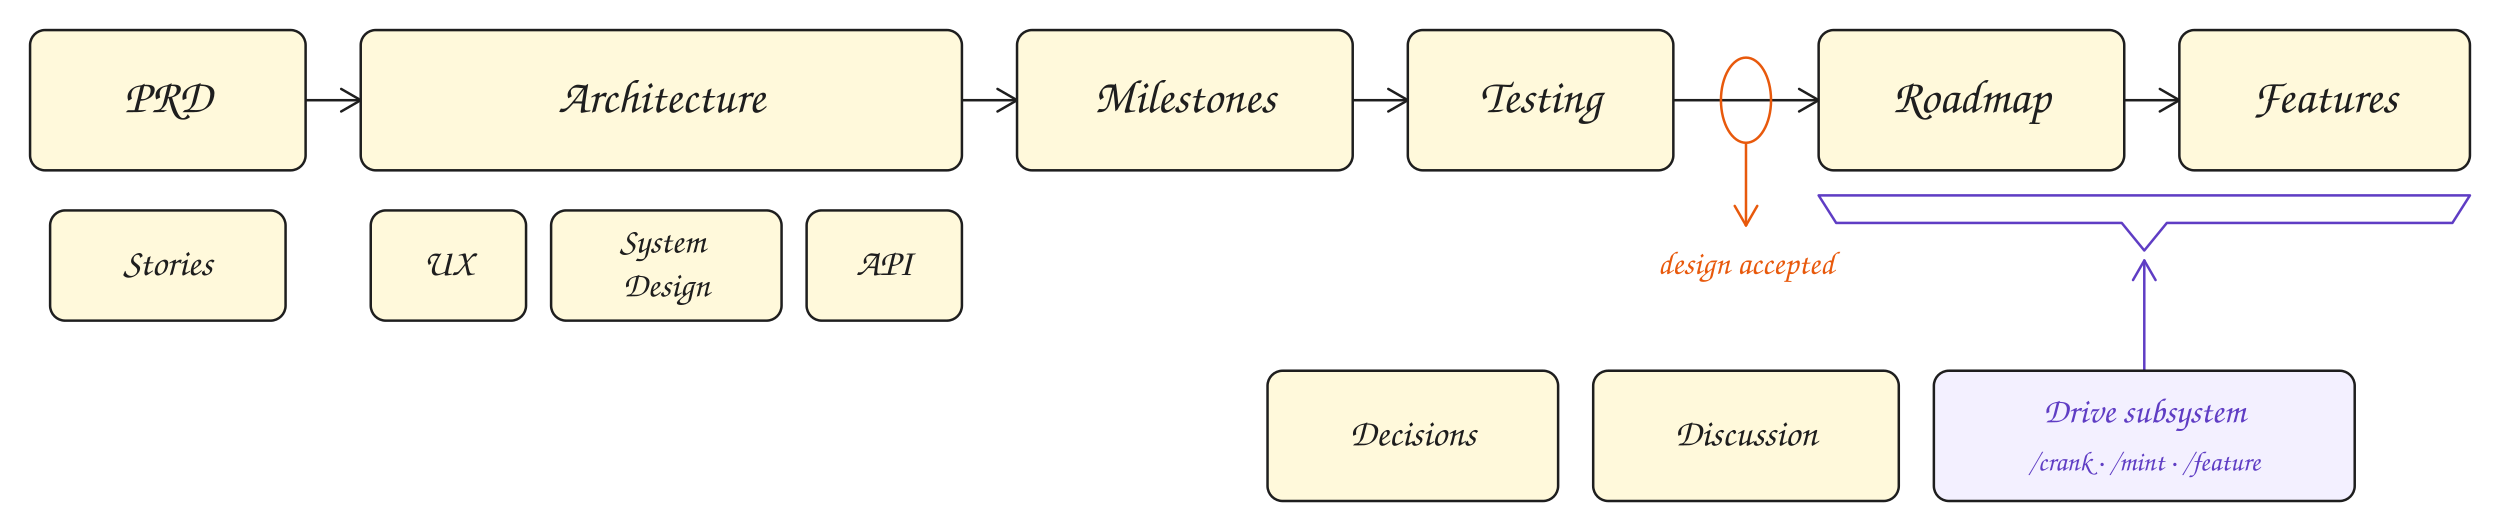
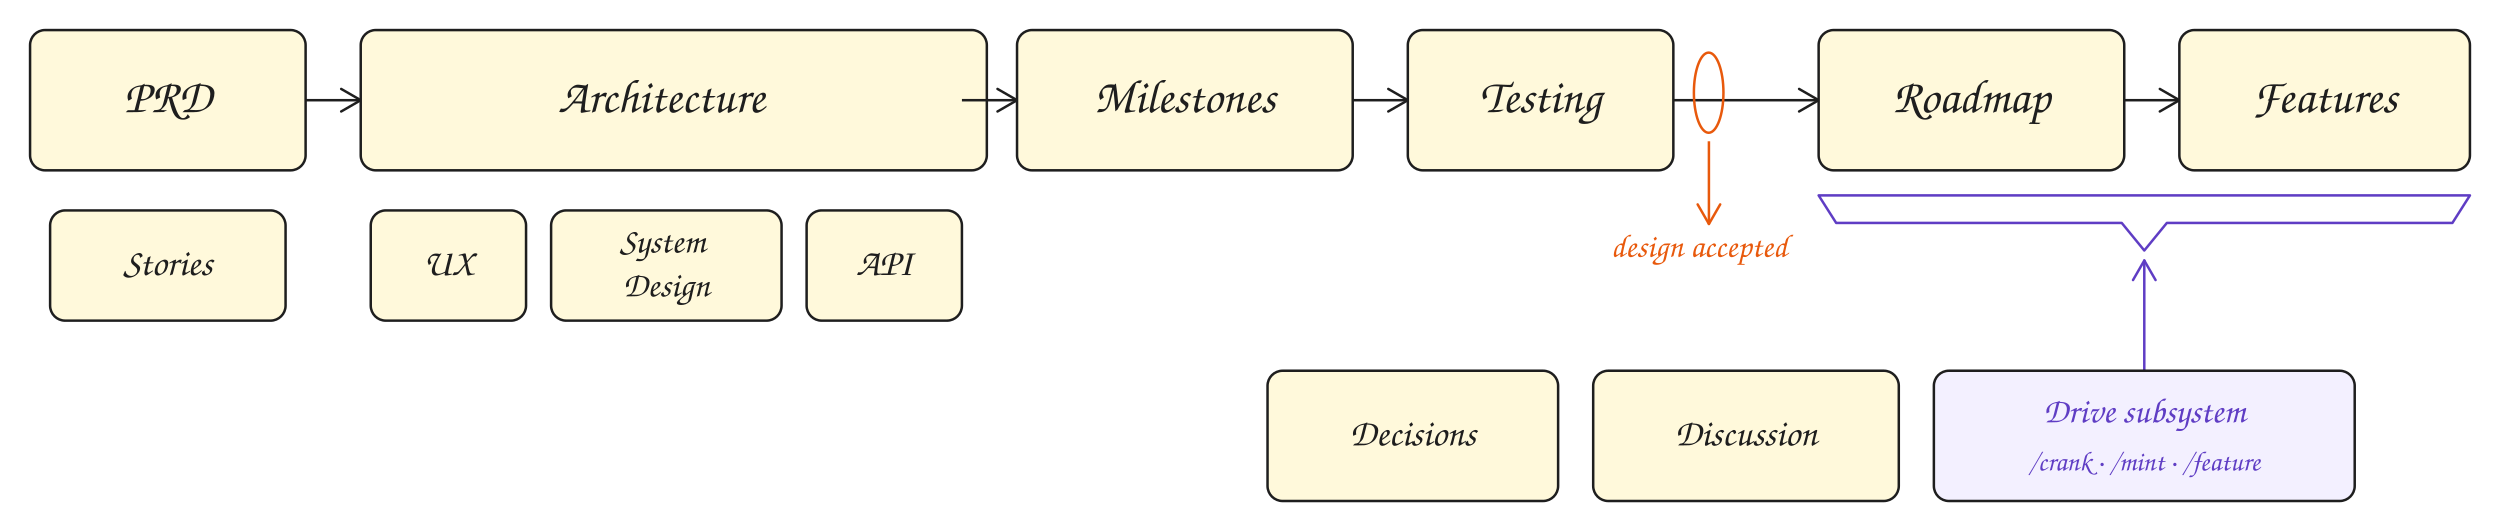
<svg xmlns="http://www.w3.org/2000/svg" viewBox="48 48 998 212" width="1996" height="424" style="background:white">
  <rect x="60" y="60" width="110" height="56" fill="#fff9db" stroke="#1e1e1e" stroke-width="1" rx="6" />
  <text x="115.0" y="92.8" font-family="'Segoe Print', 'Comic Sans MS', cursive, sans-serif" font-size="19" fill="#1e1e1e" text-anchor="middle">PRD</text>
  <path d="M 170.0 88.0 L 192.0 88.0" fill="none" stroke="#1e1e1e" stroke-width="1" stroke-linejoin="round" />
  <line x1="192.0" y1="88.0" x2="184.2" y2="92.5" stroke="#1e1e1e" stroke-width="1" stroke-linecap="round" />
  <line x1="192.0" y1="88.0" x2="184.2" y2="83.5" stroke="#1e1e1e" stroke-width="1" stroke-linecap="round" />
-   <rect x="192" y="60" width="240" height="56" fill="#fff9db" stroke="#1e1e1e" stroke-width="1" rx="6" />
+   <rect x="192" y="60" width="249.945" height="56" fill="#fff9db" stroke="#1e1e1e" stroke-width="1" rx="6" />
  <text x="312.0" y="92.8" font-family="'Segoe Print', 'Comic Sans MS', cursive, sans-serif" font-size="19" fill="#1e1e1e" text-anchor="middle">Architecture</text>
  <path d="M 432.0 88.0 L 454.0 88.0" fill="none" stroke="#1e1e1e" stroke-width="1" stroke-linejoin="round" />
  <line x1="454.0" y1="88.0" x2="446.2" y2="92.5" stroke="#1e1e1e" stroke-width="1" stroke-linecap="round" />
  <line x1="454.0" y1="88.0" x2="446.2" y2="83.5" stroke="#1e1e1e" stroke-width="1" stroke-linecap="round" />
  <rect x="454" y="60" width="134" height="56" fill="#fff9db" stroke="#1e1e1e" stroke-width="1" rx="6" />
  <text x="521.0" y="92.8" font-family="'Segoe Print', 'Comic Sans MS', cursive, sans-serif" font-size="19" fill="#1e1e1e" text-anchor="middle">Milestones</text>
  <path d="M 588.0 88.0 L 610.0 88.0" fill="none" stroke="#1e1e1e" stroke-width="1" stroke-linejoin="round" />
  <line x1="610.0" y1="88.0" x2="602.2" y2="92.5" stroke="#1e1e1e" stroke-width="1" stroke-linecap="round" />
  <line x1="610.0" y1="88.0" x2="602.2" y2="83.5" stroke="#1e1e1e" stroke-width="1" stroke-linecap="round" />
  <rect x="610" y="60" width="106" height="56" fill="#fff9db" stroke="#1e1e1e" stroke-width="1" rx="6" />
  <text x="663.0" y="92.8" font-family="'Segoe Print', 'Comic Sans MS', cursive, sans-serif" font-size="19" fill="#1e1e1e" text-anchor="middle">Testing</text>
  <path d="M 716.0 88.0 L 774.0 88.0" fill="none" stroke="#1e1e1e" stroke-width="1" stroke-linejoin="round" />
  <line x1="774.0" y1="88.0" x2="766.2" y2="92.5" stroke="#1e1e1e" stroke-width="1" stroke-linecap="round" />
  <line x1="774.0" y1="88.0" x2="766.2" y2="83.5" stroke="#1e1e1e" stroke-width="1" stroke-linecap="round" />
-   <ellipse cx="745.0" cy="88.0" rx="10.0" ry="17.0" fill="none" stroke="#e8590c" stroke-width="1" />
-   <path d="M 745.0 105.0 L 745.0 138.0" fill="none" stroke="#e8590c" stroke-width="1" stroke-linejoin="round" />
-   <line x1="745.0" y1="138.0" x2="740.5" y2="130.2" stroke="#e8590c" stroke-width="1" stroke-linecap="round" />
-   <line x1="745.0" y1="138.0" x2="749.5" y2="130.2" stroke="#e8590c" stroke-width="1" stroke-linecap="round" />
-   <text x="745.0" y="157.3" font-family="'Segoe Print', 'Comic Sans MS', cursive, sans-serif" font-size="13" fill="#e8590c" text-anchor="middle">design accepted</text>
+   <ellipse cx="730.1" cy="85.0" rx="5.9" ry="16.0" fill="none" stroke="#e8590c" stroke-width="1" />
+   <path d="M 730.2 104.4 L 730.2 137.4" fill="none" stroke="#e8590c" stroke-width="1" stroke-linejoin="round" />
+   <line x1="730.2" y1="137.4" x2="725.7" y2="129.6" stroke="#e8590c" stroke-width="1" stroke-linecap="round" />
+   <line x1="730.2" y1="137.4" x2="734.7" y2="129.6" stroke="#e8590c" stroke-width="1" stroke-linecap="round" />
+   <text x="726.3" y="150.5" font-family="'Segoe Print', 'Comic Sans MS', cursive, sans-serif" font-size="13" fill="#e8590c" text-anchor="middle">design accepted</text>
  <rect x="774" y="60" width="122" height="56" fill="#fff9db" stroke="#1e1e1e" stroke-width="1" rx="6" />
  <text x="835.0" y="92.8" font-family="'Segoe Print', 'Comic Sans MS', cursive, sans-serif" font-size="19" fill="#1e1e1e" text-anchor="middle">Roadmap</text>
  <path d="M 896.0 88.0 L 918.0 88.0" fill="none" stroke="#1e1e1e" stroke-width="1" stroke-linejoin="round" />
  <line x1="918.0" y1="88.0" x2="910.2" y2="92.5" stroke="#1e1e1e" stroke-width="1" stroke-linecap="round" />
  <line x1="918.0" y1="88.0" x2="910.2" y2="83.5" stroke="#1e1e1e" stroke-width="1" stroke-linecap="round" />
  <rect x="918" y="60" width="116" height="56" fill="#fff9db" stroke="#1e1e1e" stroke-width="1" rx="6" />
  <text x="976.0" y="92.8" font-family="'Segoe Print', 'Comic Sans MS', cursive, sans-serif" font-size="19" fill="#1e1e1e" text-anchor="middle">Features</text>
  <rect x="68" y="132" width="94" height="44" fill="#fff9db" stroke="#1e1e1e" stroke-width="1" rx="6" />
  <text x="115.0" y="157.8" font-family="'Segoe Print', 'Comic Sans MS', cursive, sans-serif" font-size="15" fill="#1e1e1e" text-anchor="middle">Stories</text>
  <rect x="196" y="132" width="62" height="44" fill="#fff9db" stroke="#1e1e1e" stroke-width="1" rx="6" />
  <text x="227.0" y="157.8" font-family="'Segoe Print', 'Comic Sans MS', cursive, sans-serif" font-size="15" fill="#1e1e1e" text-anchor="middle">UX</text>
  <rect x="268" y="132" width="92" height="44" fill="#fff9db" stroke="#1e1e1e" stroke-width="1" rx="6" />
  <text font-family="'Segoe Print', 'Comic Sans MS', cursive, sans-serif" font-size="14" fill="#1e1e1e" text-anchor="middle">
    <tspan x="314.0" y="148.8">System</tspan>
    <tspan x="314.0" y="166.3">Design</tspan>
  </text>
  <rect x="370" y="132" width="62" height="44" fill="#fff9db" stroke="#1e1e1e" stroke-width="1" rx="6" />
  <text x="401.0" y="157.8" font-family="'Segoe Print', 'Comic Sans MS', cursive, sans-serif" font-size="15" fill="#1e1e1e" text-anchor="middle">API</text>
  <path d="M 774.0 126.0 L 781.0 137.0 L 895.0 137.0 L 904.0 148.0 L 913.0 137.0 L 1027.0 137.0 L 1034.0 126.0 Z" fill="none" stroke="#5f3dc4" stroke-width="1" stroke-linejoin="round" />
  <path d="M 904.0 196.0 L 904.0 152.0" fill="none" stroke="#5f3dc4" stroke-width="1" stroke-linejoin="round" />
  <line x1="904.0" y1="152.0" x2="908.5" y2="159.8" stroke="#5f3dc4" stroke-width="1" stroke-linecap="round" />
  <line x1="904.0" y1="152.0" x2="899.5" y2="159.8" stroke="#5f3dc4" stroke-width="1" stroke-linecap="round" />
-   <rect x="820.0" y="196" width="168" height="52" fill="#f3f0ff" stroke="#1e1e1e" stroke-width="1" rx="6" />
+   <rect x="820" y="196" width="168" height="52" fill="#f3f0ff" stroke="#1e1e1e" stroke-width="1" rx="6" />
  <text x="904.0" y="216.6" font-family="'Segoe Print', 'Comic Sans MS', cursive, sans-serif" font-size="14" fill="#5f3dc4" text-anchor="middle">Drive subsystem</text>
  <text x="904.0" y="235.8" font-family="'Segoe Print', 'Comic Sans MS', cursive, sans-serif" font-size="11" fill="#5f3dc4" text-anchor="middle">/crank · /mint · /feature</text>
-   <rect x="554.0" y="196" width="116" height="52" fill="#fff9db" stroke="#1e1e1e" stroke-width="1" rx="6" />
+   <rect x="554" y="196" width="116" height="52" fill="#fff9db" stroke="#1e1e1e" stroke-width="1" rx="6" />
  <text x="612.0" y="225.8" font-family="'Segoe Print', 'Comic Sans MS', cursive, sans-serif" font-size="15" fill="#1e1e1e" text-anchor="middle">Decisions</text>
-   <rect x="684.0" y="196" width="122" height="52" fill="#fff9db" stroke="#1e1e1e" stroke-width="1" rx="6" />
+   <rect x="684" y="196" width="122" height="52" fill="#fff9db" stroke="#1e1e1e" stroke-width="1" rx="6" />
  <text x="745.0" y="225.8" font-family="'Segoe Print', 'Comic Sans MS', cursive, sans-serif" font-size="15" fill="#1e1e1e" text-anchor="middle">Discussion</text>
</svg>
